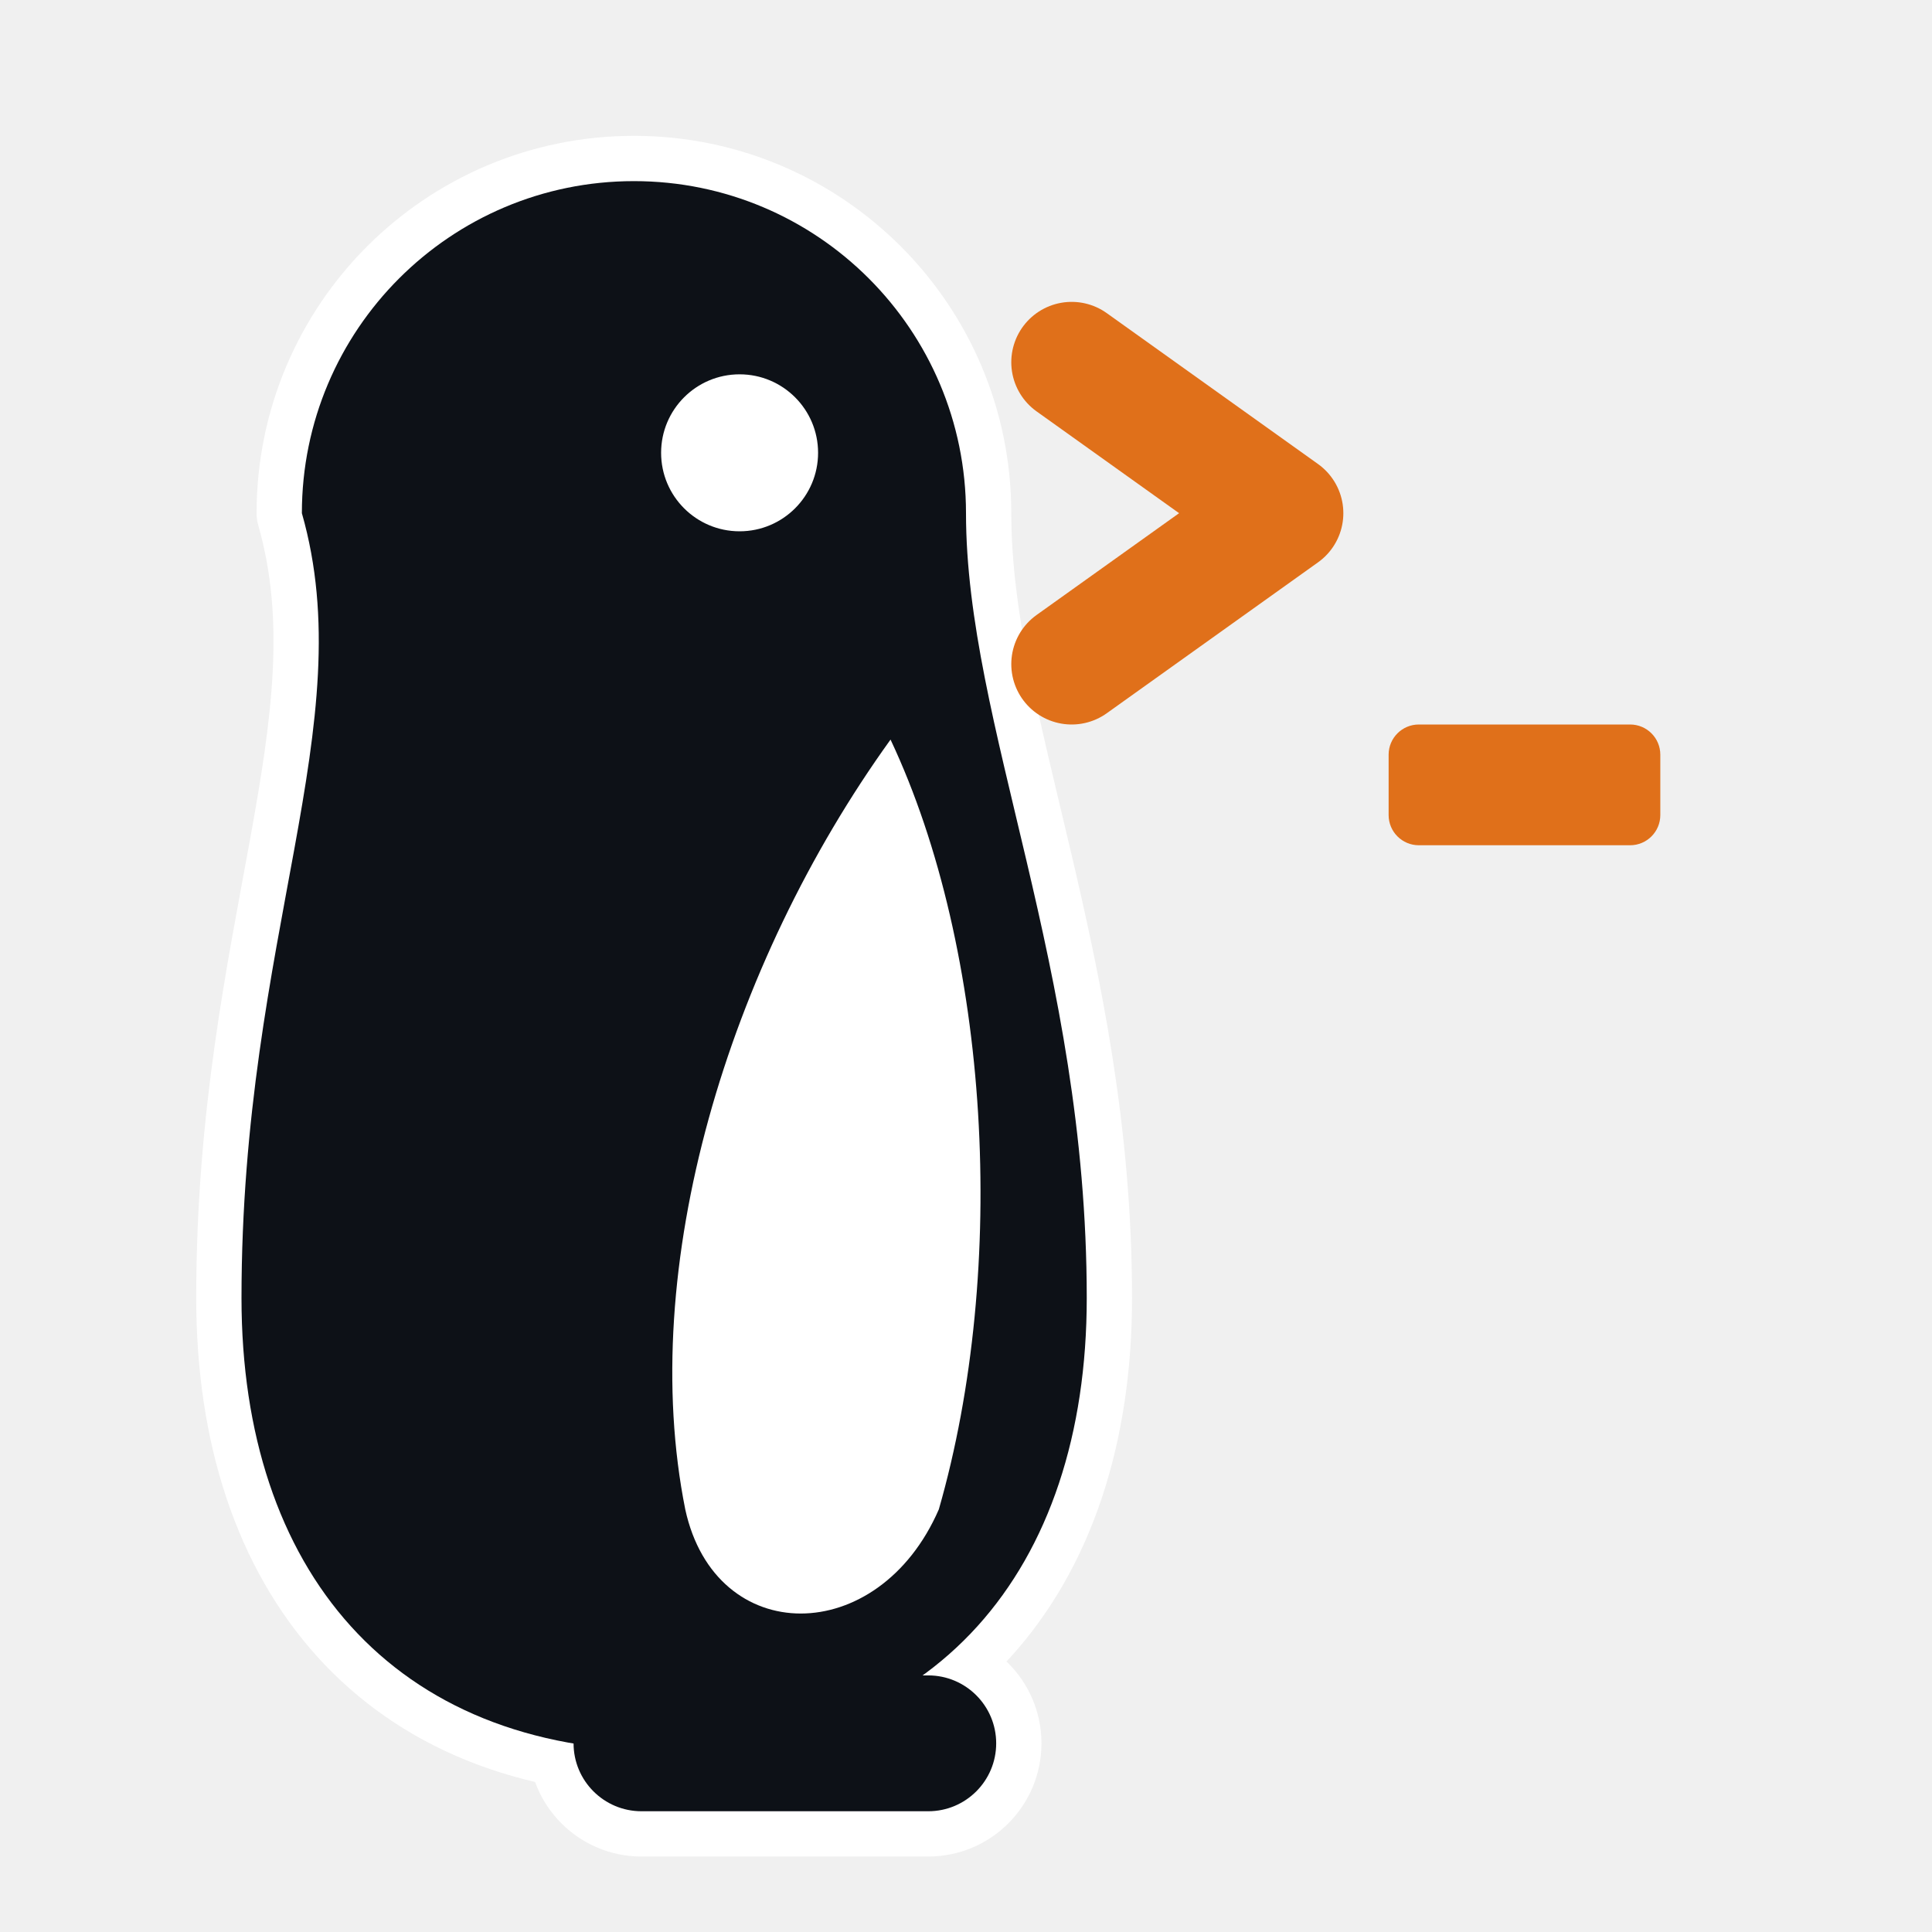
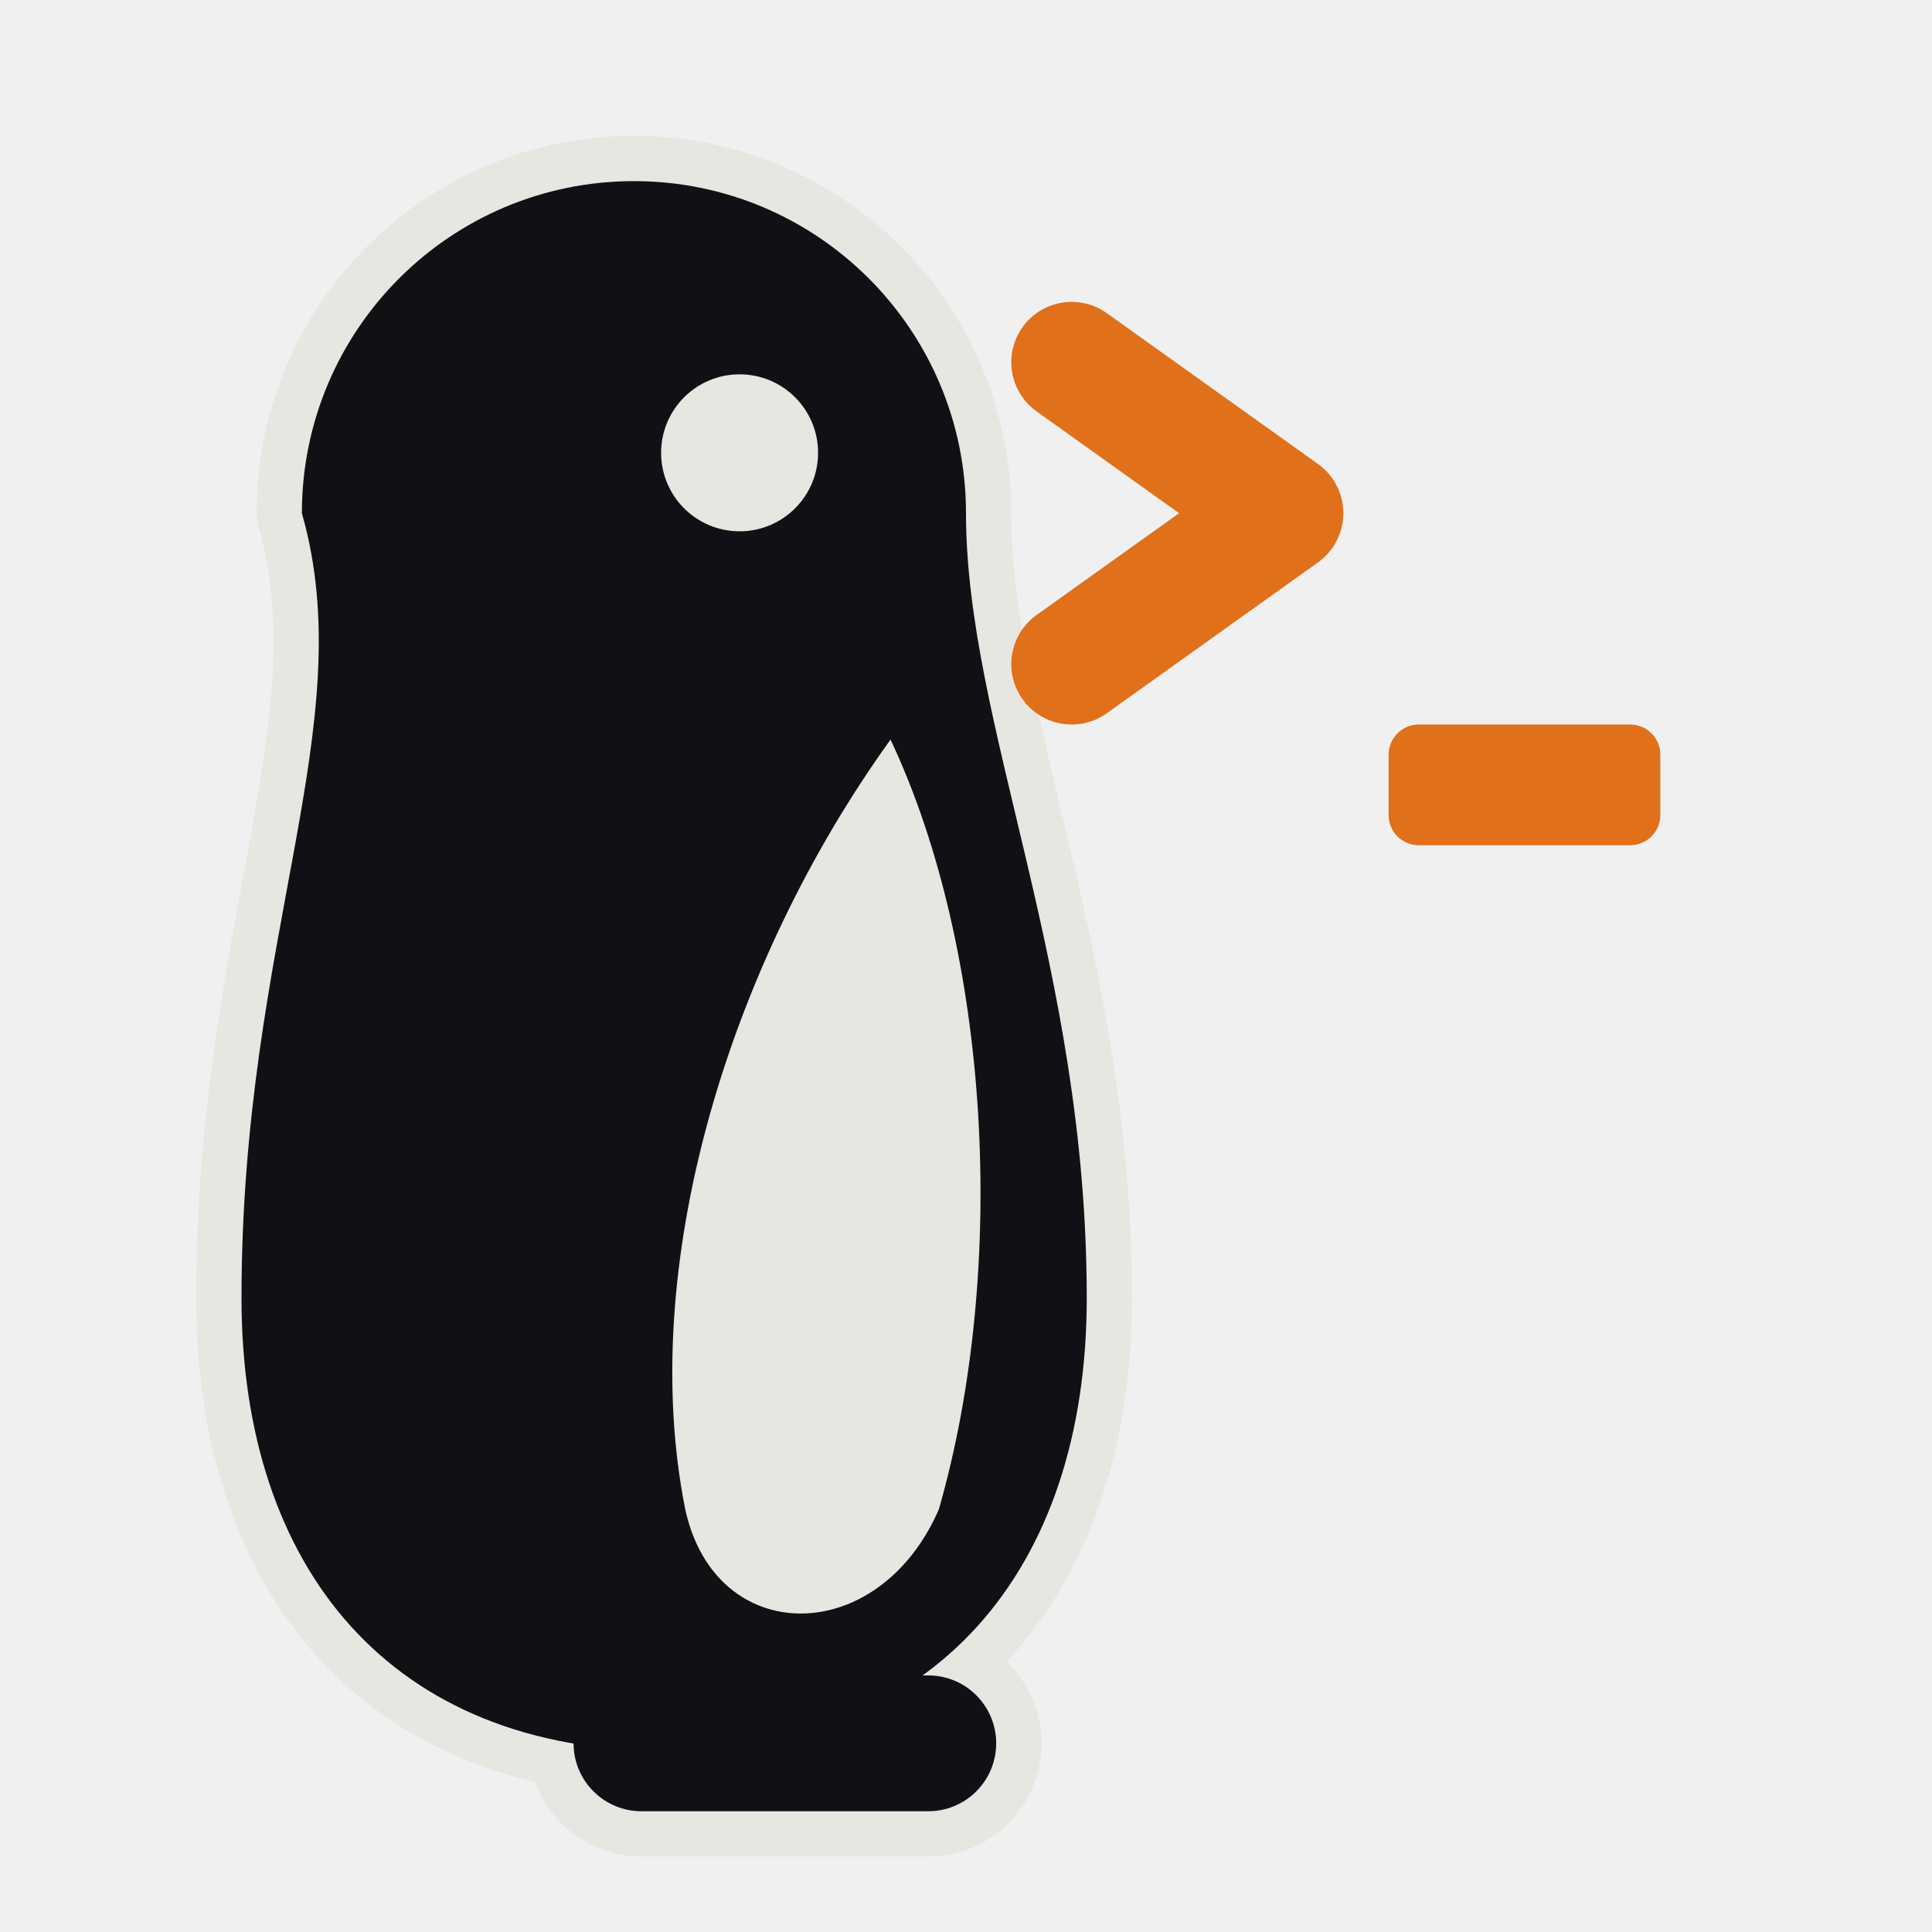
<svg xmlns="http://www.w3.org/2000/svg" viewBox="0 0 64 64" role="img">
-   <path fill="#ffffff" stroke="#ffffff" stroke-width="3" stroke-linejoin="round" d="M21 6a11 11 0 0 1 11 11c0 7 4 15 4 26 0 9-5 15-14 15s-14-6-14-15c0-12 4-19 2-26A11 11 0 0 1 21 6zM21.25 55.5h9.5a2.25 2.25 0 0 1 0 4.5h-9.5a2.25 2.25 0 0 1 0-4.5z" />
-   <path fill="#0d1117" fill-rule="evenodd" d="M21 6a11 11 0 0 1 11 11c0 7 4 15 4 26 0 9-5 15-14 15s-14-6-14-15c0-12 4-19 2-26A11 11 0 0 1 21 6zM29.5 24.5c3.3 7 3.9 17.5 1.6 25.5-2 4.6-7.4 4.6-8.4 0-1.6-8 1.4-18 6.8-25.5zM27.1 15a2.6 2.6 0 1 1-5.2 0a2.6 2.6 0 1 1 5.2 0z" />
-   <path fill="#0d1117" d="M21.25 55.5h9.5a2.25 2.25 0 0 1 0 4.5h-9.5a2.25 2.25 0 0 1 0-4.5z" />
+   <path fill="#e8e6e1" stroke="#e8e6e1" stroke-width="3" stroke-linejoin="round" d="M21 6a11 11 0 0 1 11 11c0 7 4 15 4 26 0 9-5 15-14 15s-14-6-14-15c0-12 4-19 2-26A11 11 0 0 1 21 6zM21.25 55.5h9.5a2.25 2.25 0 0 1 0 4.5h-9.5a2.25 2.25 0 0 1 0-4.5z" />
+   <path fill="#0f1114" fill-rule="evenodd" d="M21 6a11 11 0 0 1 11 11c0 7 4 15 4 26 0 9-5 15-14 15s-14-6-14-15c0-12 4-19 2-26A11 11 0 0 1 21 6zM29.5 24.5c3.3 7 3.9 17.5 1.6 25.5-2 4.6-7.4 4.6-8.4 0-1.6-8 1.4-18 6.8-25.5zM27.1 15a2.6 2.6 0 1 1-5.2 0a2.6 2.6 0 1 1 5.2 0z" />
+   <path fill="#0f1114" d="M21.25 55.5h9.5a2.25 2.25 0 0 1 0 4.5h-9.5a2.25 2.25 0 0 1 0-4.5z" />
  <path fill="none" stroke="#e0701a" stroke-width="4" stroke-linecap="round" stroke-linejoin="round" d="M35.5 12l7 5-7 5" />
  <path fill="#e0701a" d="M47 24h7a1 1 0 0 1 1 1v2a1 1 0 0 1-1 1h-7a1 1 0 0 1-1-1v-2a1 1 0 0 1 1-1z" />
</svg>
